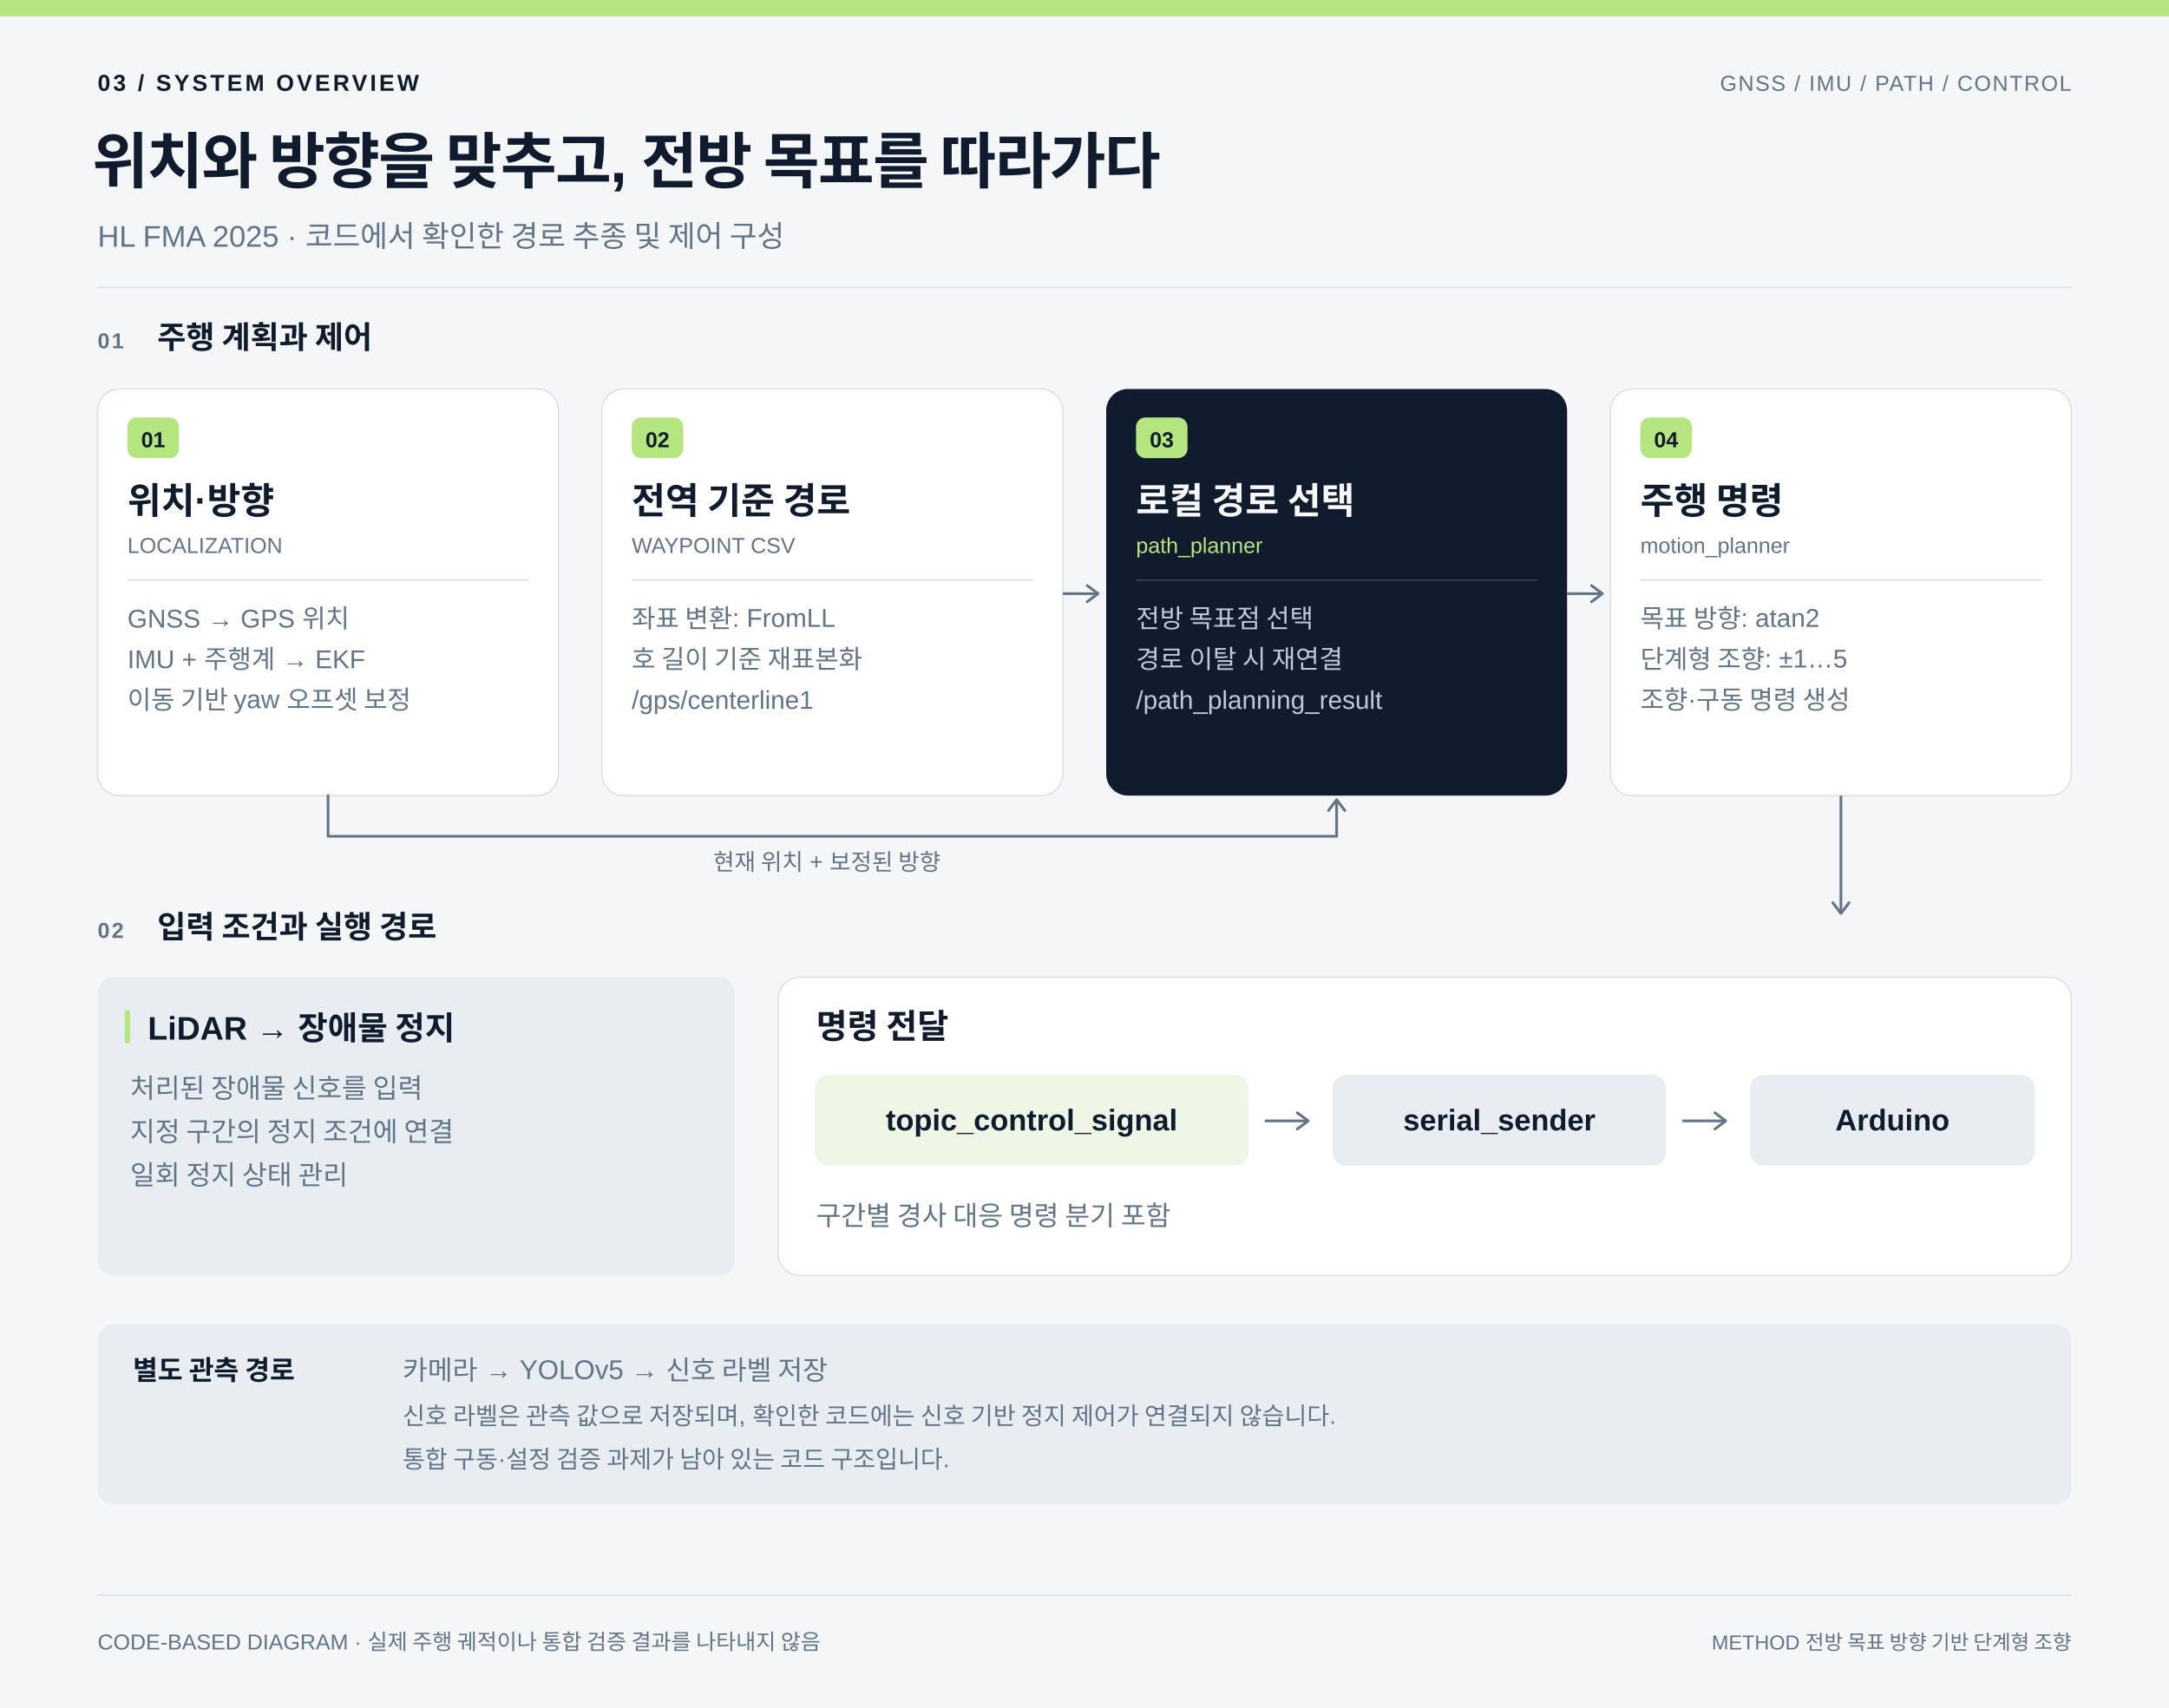
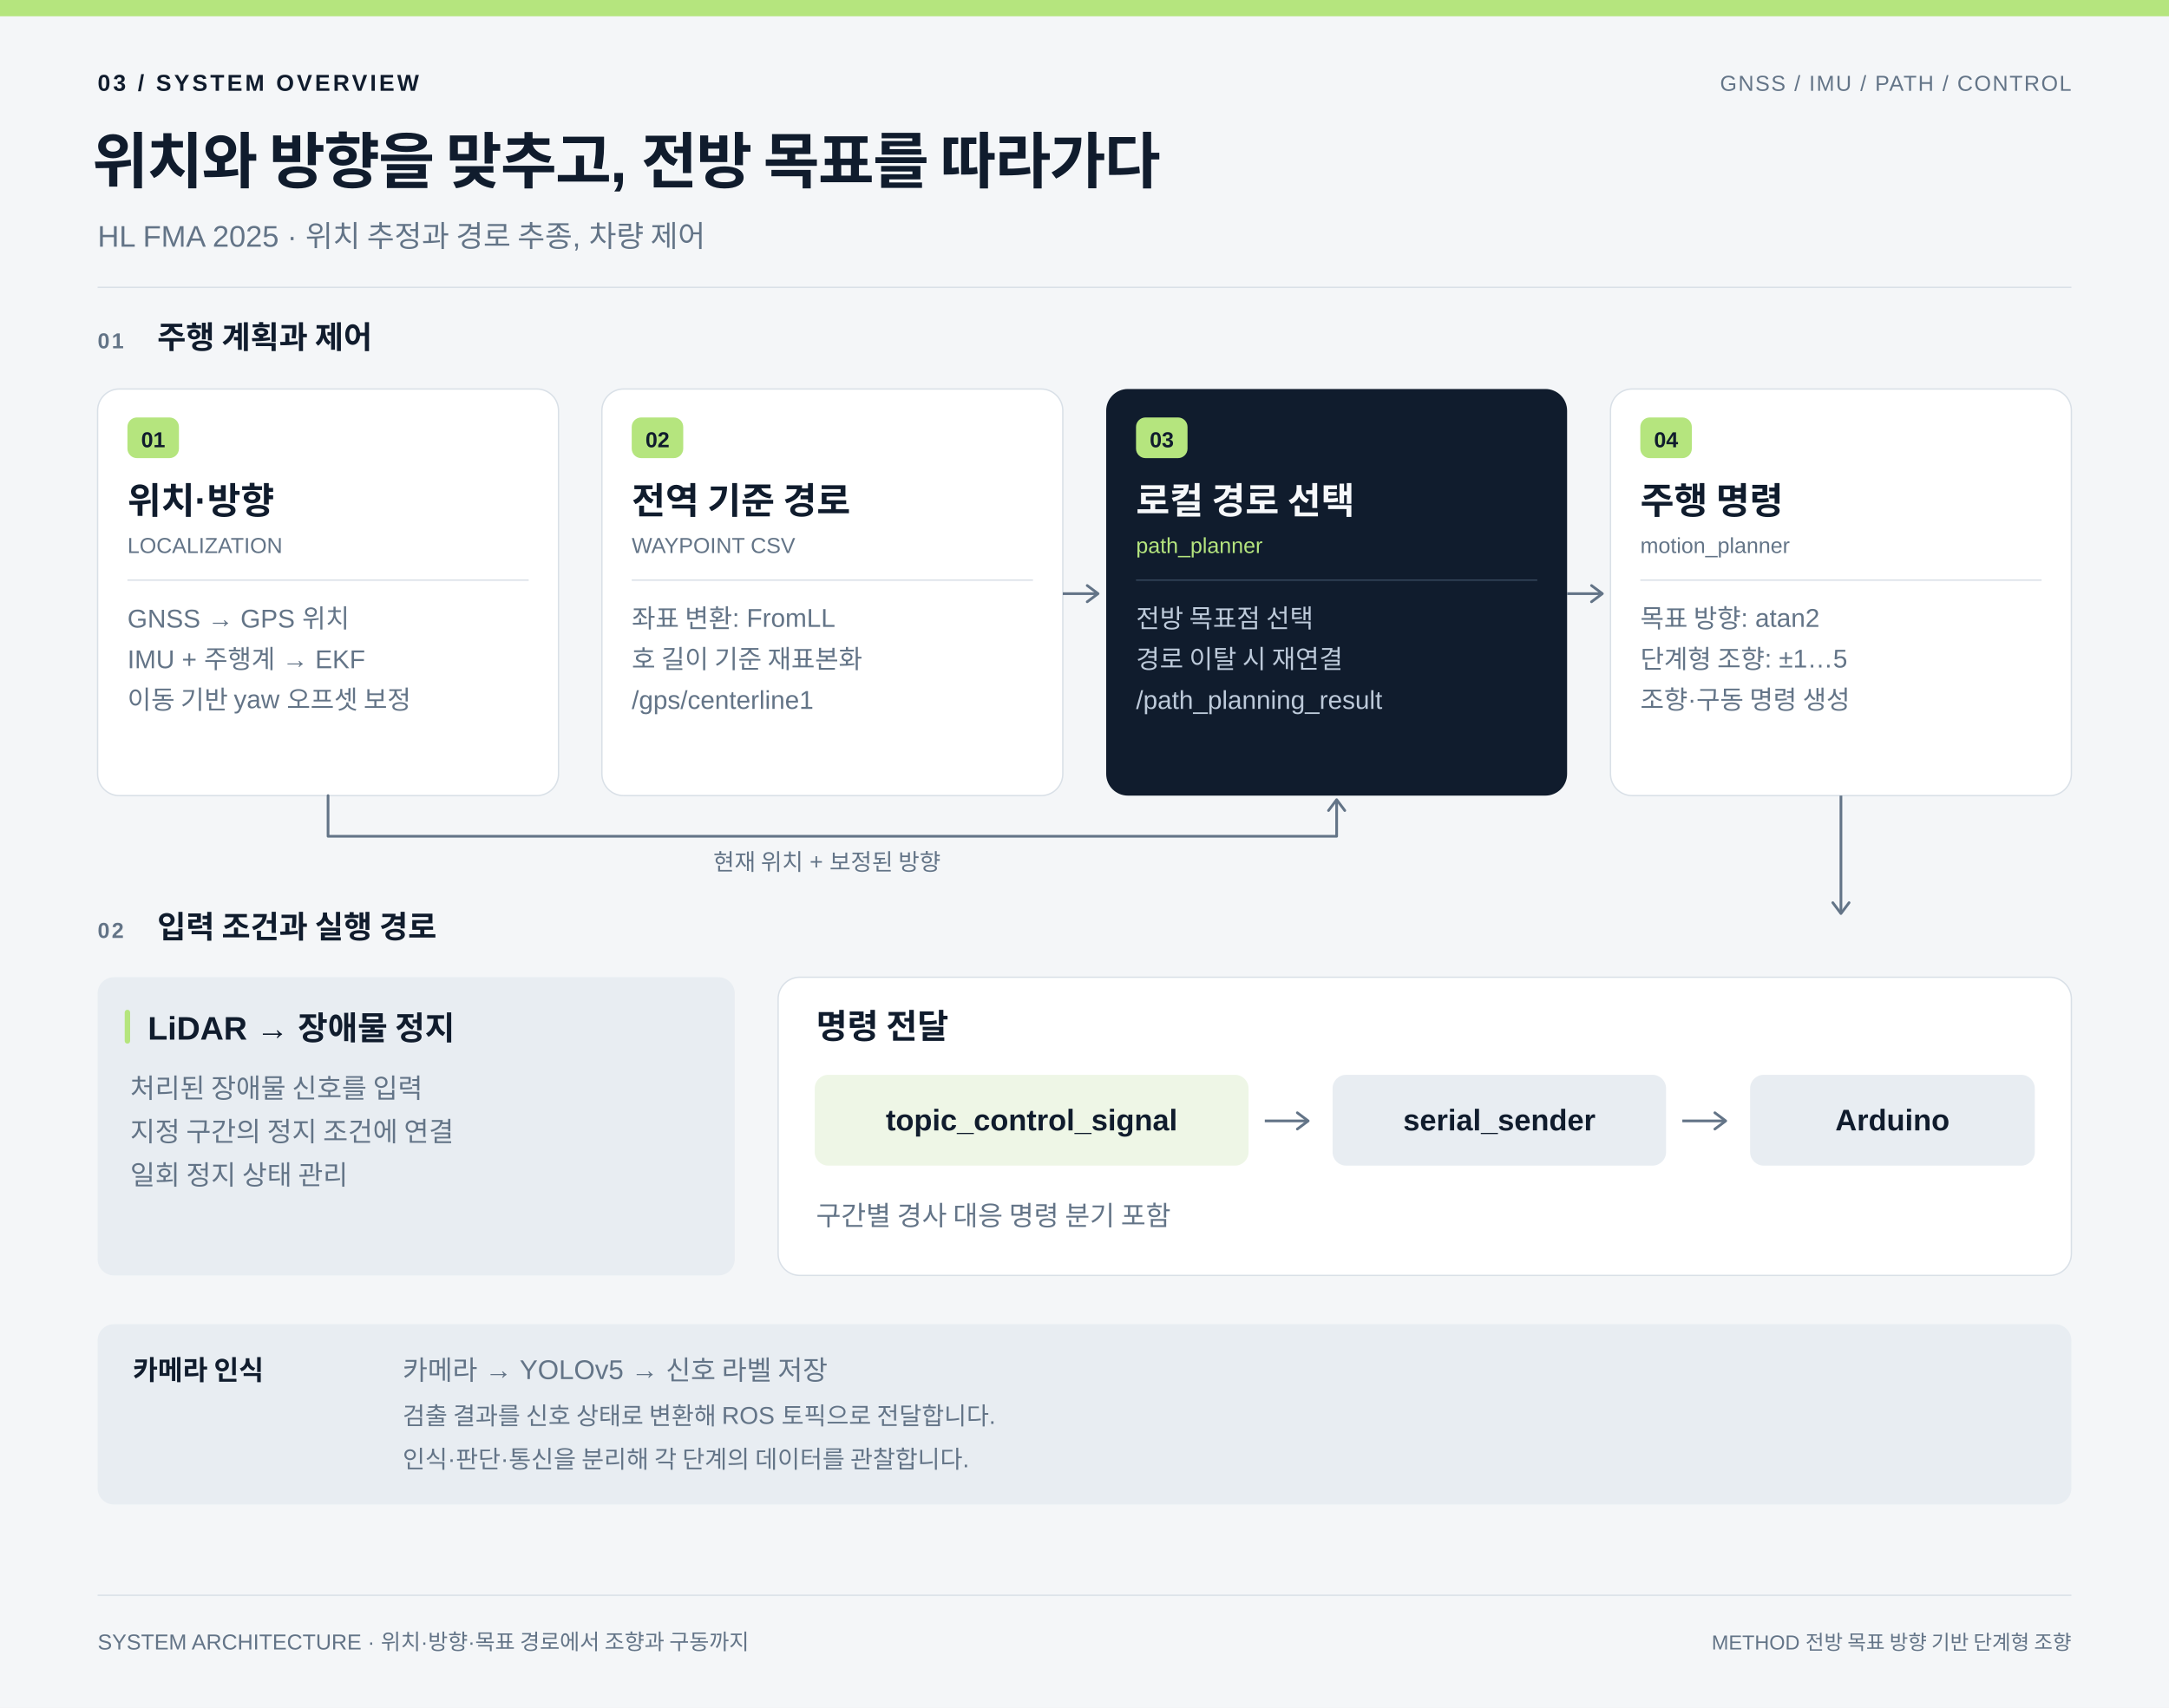
<svg xmlns="http://www.w3.org/2000/svg" width="1600" height="1260" viewBox="0 0 1600 1260" role="img" aria-labelledby="title desc">
  <rect x="0" y="0" width="1600" height="1260" rx="0" fill="#F4F6F8" opacity="1" />
  <rect x="0" y="0" width="1600" height="12" rx="0" fill="#B5E57E" opacity="1" />
  <text x="72" y="67" font-family="'Malgun Gothic','Segoe UI',Arial,sans-serif" font-size="17" fill="#101C2D" font-weight="700" letter-spacing="2" text-anchor="start">03  /  SYSTEM OVERVIEW</text>
  <text x="1528" y="67" font-family="'Malgun Gothic','Segoe UI',Arial,sans-serif" font-size="16" fill="#637487" font-weight="500" letter-spacing="1" text-anchor="end">GNSS / IMU / PATH / CONTROL</text>
  <text x="68" y="135" font-family="'Malgun Gothic','Segoe UI',Arial,sans-serif" font-size="45" fill="#101C2D" font-weight="700" letter-spacing="-1" text-anchor="start">위치와 방향을 맞추고, 전방 목표를 따라가다</text>
-   <text x="72" y="182" font-family="'Malgun Gothic','Segoe UI',Arial,sans-serif" font-size="22" fill="#637487" font-weight="400" letter-spacing="0" text-anchor="start">HL FMA 2025 · 코드에서 확인한 경로 추종 및 제어 구성</text>
+   <text x="72" y="182" font-family="'Malgun Gothic','Segoe UI',Arial,sans-serif" font-size="22" fill="#637487" font-weight="400" letter-spacing="0" text-anchor="start">HL FMA 2025 · 위치 추정과 경로 추종, 차량 제어</text>
  <line x1="72" y1="212" x2="1528" y2="212" stroke="#D9E0E7" stroke-width="1" opacity="1" />
  <text x="72" y="257" font-family="'Malgun Gothic','Segoe UI',Arial,sans-serif" font-size="16" fill="#637487" font-weight="700" letter-spacing="1.5" text-anchor="start">01</text>
  <text x="116" y="257" font-family="'Malgun Gothic','Segoe UI',Arial,sans-serif" font-size="23" fill="#101C2D" font-weight="700" letter-spacing="0" text-anchor="start">주행 계획과 제어</text>
  <rect x="72" y="287" width="340" height="300" rx="16" fill="#FFFFFF" opacity="1" stroke="#D9E0E7" stroke-width="1" />
  <rect x="94" y="308" width="38" height="30" rx="7" fill="#B5E57E" opacity="1" />
  <text x="113" y="330" font-family="'Malgun Gothic','Segoe UI',Arial,sans-serif" font-size="16" fill="#101C2D" font-weight="700" letter-spacing="0" text-anchor="middle">01</text>
  <text x="94" y="379" font-family="'Malgun Gothic','Segoe UI',Arial,sans-serif" font-size="27" fill="#101C2D" font-weight="700" letter-spacing="0" text-anchor="start">위치·방향</text>
  <text x="94" y="408" font-family="'Malgun Gothic','Segoe UI',Arial,sans-serif" font-size="16" fill="#637487" font-weight="500" letter-spacing="0" text-anchor="start">LOCALIZATION</text>
  <line x1="94" y1="428" x2="390" y2="428" stroke="#D9E0E7" stroke-width="1" opacity="1" />
  <text x="94" y="463" font-family="'Malgun Gothic','Segoe UI',Arial,sans-serif" font-size="19" fill="#637487" font-weight="400" letter-spacing="0" text-anchor="start">GNSS → GPS 위치</text>
  <text x="94" y="493" font-family="'Malgun Gothic','Segoe UI',Arial,sans-serif" font-size="19" fill="#637487" font-weight="400" letter-spacing="0" text-anchor="start">IMU + 주행계 → EKF</text>
  <text x="94" y="523" font-family="'Malgun Gothic','Segoe UI',Arial,sans-serif" font-size="19" fill="#637487" font-weight="400" letter-spacing="0" text-anchor="start">이동 기반 yaw 오프셋 보정</text>
  <rect x="444" y="287" width="340" height="300" rx="16" fill="#FFFFFF" opacity="1" stroke="#D9E0E7" stroke-width="1" />
  <rect x="466" y="308" width="38" height="30" rx="7" fill="#B5E57E" opacity="1" />
  <text x="485" y="330" font-family="'Malgun Gothic','Segoe UI',Arial,sans-serif" font-size="16" fill="#101C2D" font-weight="700" letter-spacing="0" text-anchor="middle">02</text>
  <text x="466" y="379" font-family="'Malgun Gothic','Segoe UI',Arial,sans-serif" font-size="27" fill="#101C2D" font-weight="700" letter-spacing="0" text-anchor="start">전역 기준 경로</text>
  <text x="466" y="408" font-family="'Malgun Gothic','Segoe UI',Arial,sans-serif" font-size="16" fill="#637487" font-weight="500" letter-spacing="0" text-anchor="start">WAYPOINT CSV</text>
  <line x1="466" y1="428" x2="762" y2="428" stroke="#D9E0E7" stroke-width="1" opacity="1" />
  <text x="466" y="463" font-family="'Malgun Gothic','Segoe UI',Arial,sans-serif" font-size="19" fill="#637487" font-weight="400" letter-spacing="0" text-anchor="start">좌표 변환: FromLL</text>
  <text x="466" y="493" font-family="'Malgun Gothic','Segoe UI',Arial,sans-serif" font-size="19" fill="#637487" font-weight="400" letter-spacing="0" text-anchor="start">호 길이 기준 재표본화</text>
  <text x="466" y="523" font-family="'Malgun Gothic','Segoe UI',Arial,sans-serif" font-size="19" fill="#637487" font-weight="400" letter-spacing="0" text-anchor="start">/gps/centerline1</text>
  <rect x="816" y="287" width="340" height="300" rx="16" fill="#101C2D" opacity="1" />
  <rect x="838" y="308" width="38" height="30" rx="7" fill="#B5E57E" opacity="1" />
  <text x="857" y="330" font-family="'Malgun Gothic','Segoe UI',Arial,sans-serif" font-size="16" fill="#101C2D" font-weight="700" letter-spacing="0" text-anchor="middle">03</text>
  <text x="838" y="379" font-family="'Malgun Gothic','Segoe UI',Arial,sans-serif" font-size="27" fill="#F6F8FA" font-weight="700" letter-spacing="0" text-anchor="start">로컬 경로 선택</text>
  <text x="838" y="408" font-family="'Malgun Gothic','Segoe UI',Arial,sans-serif" font-size="16" fill="#B5E57E" font-weight="500" letter-spacing="0" text-anchor="start">path_planner</text>
  <line x1="838" y1="428" x2="1134" y2="428" stroke="#35465B" stroke-width="1" opacity="1" />
  <text x="838" y="463" font-family="'Malgun Gothic','Segoe UI',Arial,sans-serif" font-size="19" fill="#BDCADA" font-weight="400" letter-spacing="0" text-anchor="start">전방 목표점 선택</text>
  <text x="838" y="493" font-family="'Malgun Gothic','Segoe UI',Arial,sans-serif" font-size="19" fill="#BDCADA" font-weight="400" letter-spacing="0" text-anchor="start">경로 이탈 시 재연결</text>
  <text x="838" y="523" font-family="'Malgun Gothic','Segoe UI',Arial,sans-serif" font-size="19" fill="#BDCADA" font-weight="400" letter-spacing="0" text-anchor="start">/path_planning_result</text>
  <rect x="1188" y="287" width="340" height="300" rx="16" fill="#FFFFFF" opacity="1" stroke="#D9E0E7" stroke-width="1" />
  <rect x="1210" y="308" width="38" height="30" rx="7" fill="#B5E57E" opacity="1" />
  <text x="1229" y="330" font-family="'Malgun Gothic','Segoe UI',Arial,sans-serif" font-size="16" fill="#101C2D" font-weight="700" letter-spacing="0" text-anchor="middle">04</text>
  <text x="1210" y="379" font-family="'Malgun Gothic','Segoe UI',Arial,sans-serif" font-size="27" fill="#101C2D" font-weight="700" letter-spacing="0" text-anchor="start">주행 명령</text>
  <text x="1210" y="408" font-family="'Malgun Gothic','Segoe UI',Arial,sans-serif" font-size="16" fill="#637487" font-weight="500" letter-spacing="0" text-anchor="start">motion_planner</text>
  <line x1="1210" y1="428" x2="1506" y2="428" stroke="#D9E0E7" stroke-width="1" opacity="1" />
  <text x="1210" y="463" font-family="'Malgun Gothic','Segoe UI',Arial,sans-serif" font-size="19" fill="#637487" font-weight="400" letter-spacing="0" text-anchor="start">목표 방향: atan2</text>
  <text x="1210" y="493" font-family="'Malgun Gothic','Segoe UI',Arial,sans-serif" font-size="19" fill="#637487" font-weight="400" letter-spacing="0" text-anchor="start">단계형 조향: ±1…5</text>
  <text x="1210" y="523" font-family="'Malgun Gothic','Segoe UI',Arial,sans-serif" font-size="19" fill="#637487" font-weight="400" letter-spacing="0" text-anchor="start">조향·구동 명령 생성</text>
  <line x1="784" y1="438" x2="809" y2="438" stroke="#637487" stroke-width="2" opacity="1" />
  <path d="M 802 432 L 810 438 L 802 444" fill="none" stroke="#637487" stroke-width="2" stroke-linecap="round" stroke-linejoin="round" opacity="1" />
  <line x1="1156" y1="438" x2="1181" y2="438" stroke="#637487" stroke-width="2" opacity="1" />
  <path d="M 1174 432 L 1182 438 L 1174 444" fill="none" stroke="#637487" stroke-width="2" stroke-linecap="round" stroke-linejoin="round" opacity="1" />
  <path d="M 242 587 V 617 H 986 V 591" fill="none" stroke="#637487" stroke-width="2" stroke-linecap="round" stroke-linejoin="round" opacity="1" />
  <path d="M 980 598 L 986 590 L 992 598" fill="none" stroke="#637487" stroke-width="2" stroke-linecap="round" stroke-linejoin="round" opacity="1" />
  <text x="610" y="642" font-family="'Malgun Gothic','Segoe UI',Arial,sans-serif" font-size="17" fill="#637487" font-weight="400" letter-spacing="0" text-anchor="middle">현재 위치 + 보정된 방향</text>
  <line x1="1358" y1="587" x2="1358" y2="673" stroke="#637487" stroke-width="2" opacity="1" />
  <path d="M 1352 666 L 1358 674 L 1364 666" fill="none" stroke="#637487" stroke-width="2" stroke-linecap="round" stroke-linejoin="round" opacity="1" />
  <text x="72" y="692" font-family="'Malgun Gothic','Segoe UI',Arial,sans-serif" font-size="16" fill="#637487" font-weight="700" letter-spacing="1.5" text-anchor="start">02</text>
  <text x="116" y="692" font-family="'Malgun Gothic','Segoe UI',Arial,sans-serif" font-size="23" fill="#101C2D" font-weight="700" letter-spacing="0" text-anchor="start">입력 조건과 실행 경로</text>
  <rect x="72" y="721" width="470" height="220" rx="12" fill="#E8EDF2" opacity="1" />
  <rect x="92" y="745" width="4" height="25" rx="2" fill="#B5E57E" opacity="1" />
  <text x="109" y="767" font-family="'Malgun Gothic','Segoe UI',Arial,sans-serif" font-size="24" fill="#101C2D" font-weight="700" letter-spacing="0" text-anchor="start">LiDAR → 장애물 정지</text>
  <text x="96" y="810" font-family="'Malgun Gothic','Segoe UI',Arial,sans-serif" font-size="20" fill="#637487" font-weight="400" letter-spacing="0" text-anchor="start">처리된 장애물 신호를 입력</text>
  <text x="96" y="842" font-family="'Malgun Gothic','Segoe UI',Arial,sans-serif" font-size="20" fill="#637487" font-weight="400" letter-spacing="0" text-anchor="start">지정 구간의 정지 조건에 연결</text>
  <text x="96" y="874" font-family="'Malgun Gothic','Segoe UI',Arial,sans-serif" font-size="20" fill="#637487" font-weight="400" letter-spacing="0" text-anchor="start">일회 정지 상태 관리</text>
  <rect x="574" y="721" width="954" height="220" rx="16" fill="#FFFFFF" opacity="1" stroke="#D9E0E7" stroke-width="1" />
  <text x="602" y="766" font-family="'Malgun Gothic','Segoe UI',Arial,sans-serif" font-size="25" fill="#101C2D" font-weight="700" letter-spacing="0" text-anchor="start">명령 전달</text>
  <rect x="601" y="793" width="320" height="67" rx="10" fill="#EEF6E6" opacity="1" />
  <text x="761" y="834" font-family="'Malgun Gothic','Segoe UI',Arial,sans-serif" font-size="22" fill="#101C2D" font-weight="700" letter-spacing="0" text-anchor="middle">topic_control_signal</text>
  <line x1="933" y1="827" x2="964" y2="827" stroke="#637487" stroke-width="2" opacity="1" />
  <path d="M 957 821 L 965 827 L 957 833" fill="none" stroke="#637487" stroke-width="2" stroke-linecap="round" stroke-linejoin="round" opacity="1" />
  <rect x="983" y="793" width="246" height="67" rx="10" fill="#E8EDF2" opacity="1" />
  <text x="1106" y="834" font-family="'Malgun Gothic','Segoe UI',Arial,sans-serif" font-size="22" fill="#101C2D" font-weight="700" letter-spacing="0" text-anchor="middle">serial_sender</text>
  <line x1="1241" y1="827" x2="1272" y2="827" stroke="#637487" stroke-width="2" opacity="1" />
  <path d="M 1265 821 L 1273 827 L 1265 833" fill="none" stroke="#637487" stroke-width="2" stroke-linecap="round" stroke-linejoin="round" opacity="1" />
  <rect x="1291" y="793" width="210" height="67" rx="10" fill="#E8EDF2" opacity="1" />
  <text x="1396" y="834" font-family="'Malgun Gothic','Segoe UI',Arial,sans-serif" font-size="22" fill="#101C2D" font-weight="700" letter-spacing="0" text-anchor="middle">Arduino</text>
  <text x="602" y="904" font-family="'Malgun Gothic','Segoe UI',Arial,sans-serif" font-size="20" fill="#637487" font-weight="400" letter-spacing="0" text-anchor="start">구간별 경사 대응 명령 분기 포함</text>
  <rect x="72" y="977" width="1456" height="133" rx="12" fill="#E8EDF2" opacity="1" />
-   <text x="98" y="1018" font-family="'Malgun Gothic','Segoe UI',Arial,sans-serif" font-size="20" fill="#101C2D" font-weight="700" letter-spacing="0" text-anchor="start">별도 관측 경로</text>
+   <text x="98" y="1018" font-family="'Malgun Gothic','Segoe UI',Arial,sans-serif" font-size="20" fill="#101C2D" font-weight="700" letter-spacing="0" text-anchor="start">카메라 인식</text>
  <text x="297" y="1018" font-family="'Malgun Gothic','Segoe UI',Arial,sans-serif" font-size="20" fill="#637487" font-weight="400" letter-spacing="0" text-anchor="start">카메라 → YOLOv5 → 신호 라벨 저장</text>
-   <text x="297" y="1051" font-family="'Malgun Gothic','Segoe UI',Arial,sans-serif" font-size="18" fill="#637487" font-weight="400" letter-spacing="0" text-anchor="start">신호 라벨은 관측 값으로 저장되며, 확인한 코드에는 신호 기반 정지 제어가 연결되지 않습니다.</text>
-   <text x="297" y="1083" font-family="'Malgun Gothic','Segoe UI',Arial,sans-serif" font-size="18" fill="#637487" font-weight="400" letter-spacing="0" text-anchor="start">통합 구동·설정 검증 과제가 남아 있는 코드 구조입니다.</text>
+   <text x="297" y="1051" font-family="'Malgun Gothic','Segoe UI',Arial,sans-serif" font-size="18" fill="#637487" font-weight="400" letter-spacing="0" text-anchor="start">검출 결과를 신호 상태로 변환해 ROS 토픽으로 전달합니다.</text>
+   <text x="297" y="1083" font-family="'Malgun Gothic','Segoe UI',Arial,sans-serif" font-size="18" fill="#637487" font-weight="400" letter-spacing="0" text-anchor="start">인식·판단·통신을 분리해 각 단계의 데이터를 관찰합니다.</text>
  <line x1="72" y1="1177" x2="1528" y2="1177" stroke="#D9E0E7" stroke-width="1" opacity="1" />
-   <text x="72" y="1217" font-family="'Malgun Gothic','Segoe UI',Arial,sans-serif" font-size="16" fill="#637487" font-weight="400" letter-spacing="0" text-anchor="start">CODE-BASED DIAGRAM  ·  실제 주행 궤적이나 통합 검증 결과를 나타내지 않음</text>
+   <text x="72" y="1217" font-family="'Malgun Gothic','Segoe UI',Arial,sans-serif" font-size="16" fill="#637487" font-weight="400" letter-spacing="0" text-anchor="start">SYSTEM ARCHITECTURE  ·  위치·방향·목표 경로에서 조향과 구동까지</text>
  <text x="1528" y="1217" font-family="'Malgun Gothic','Segoe UI',Arial,sans-serif" font-size="15" fill="#637487" font-weight="400" letter-spacing="0" text-anchor="end">METHOD  전방 목표 방향 기반 단계형 조향</text>
</svg>
